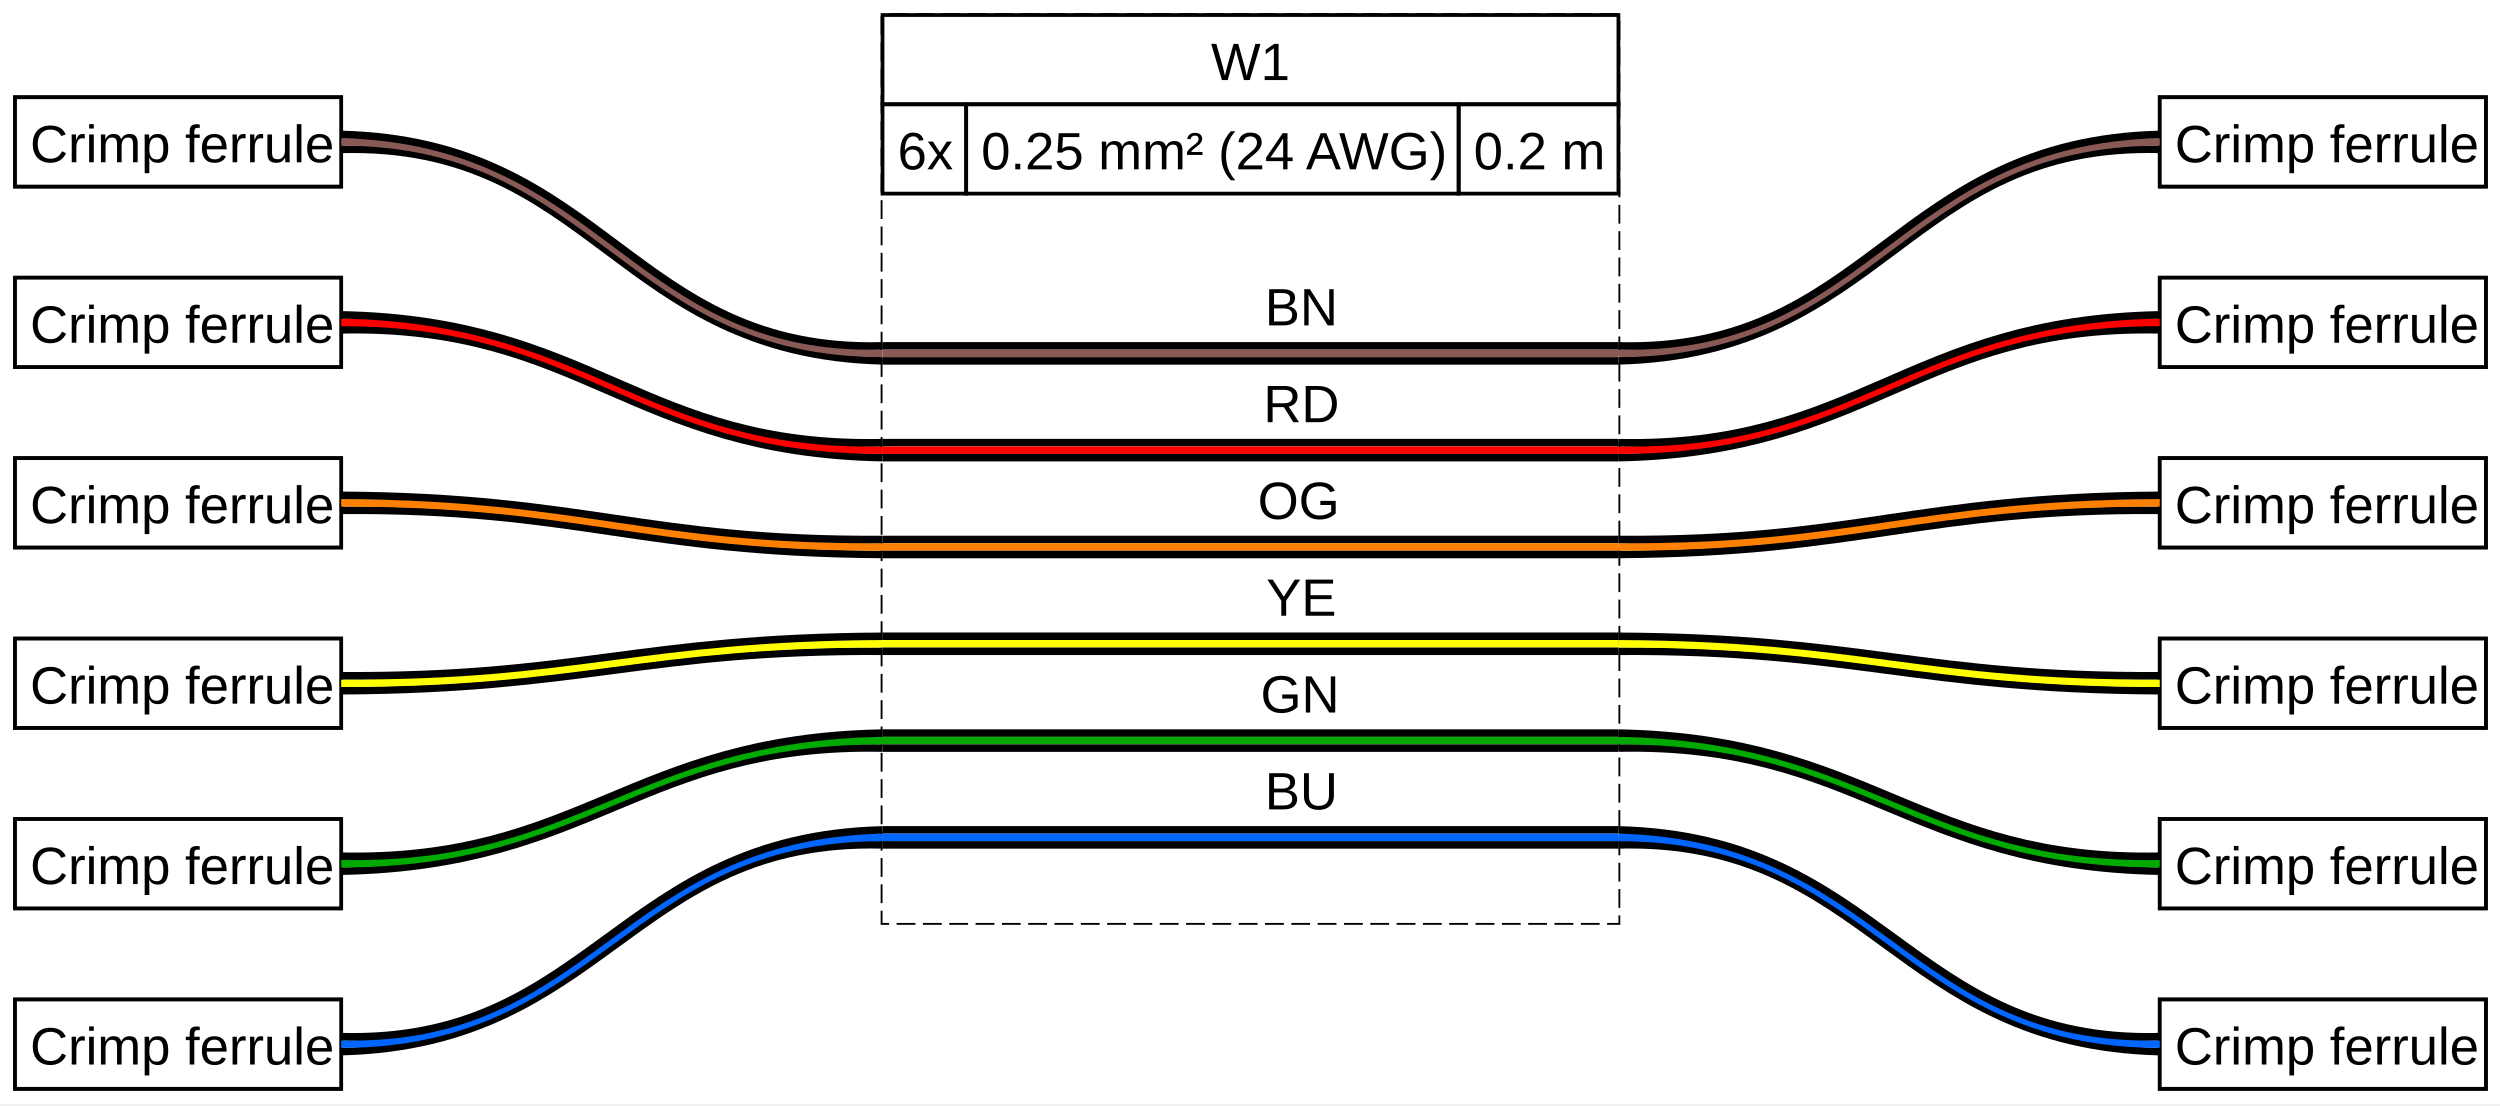
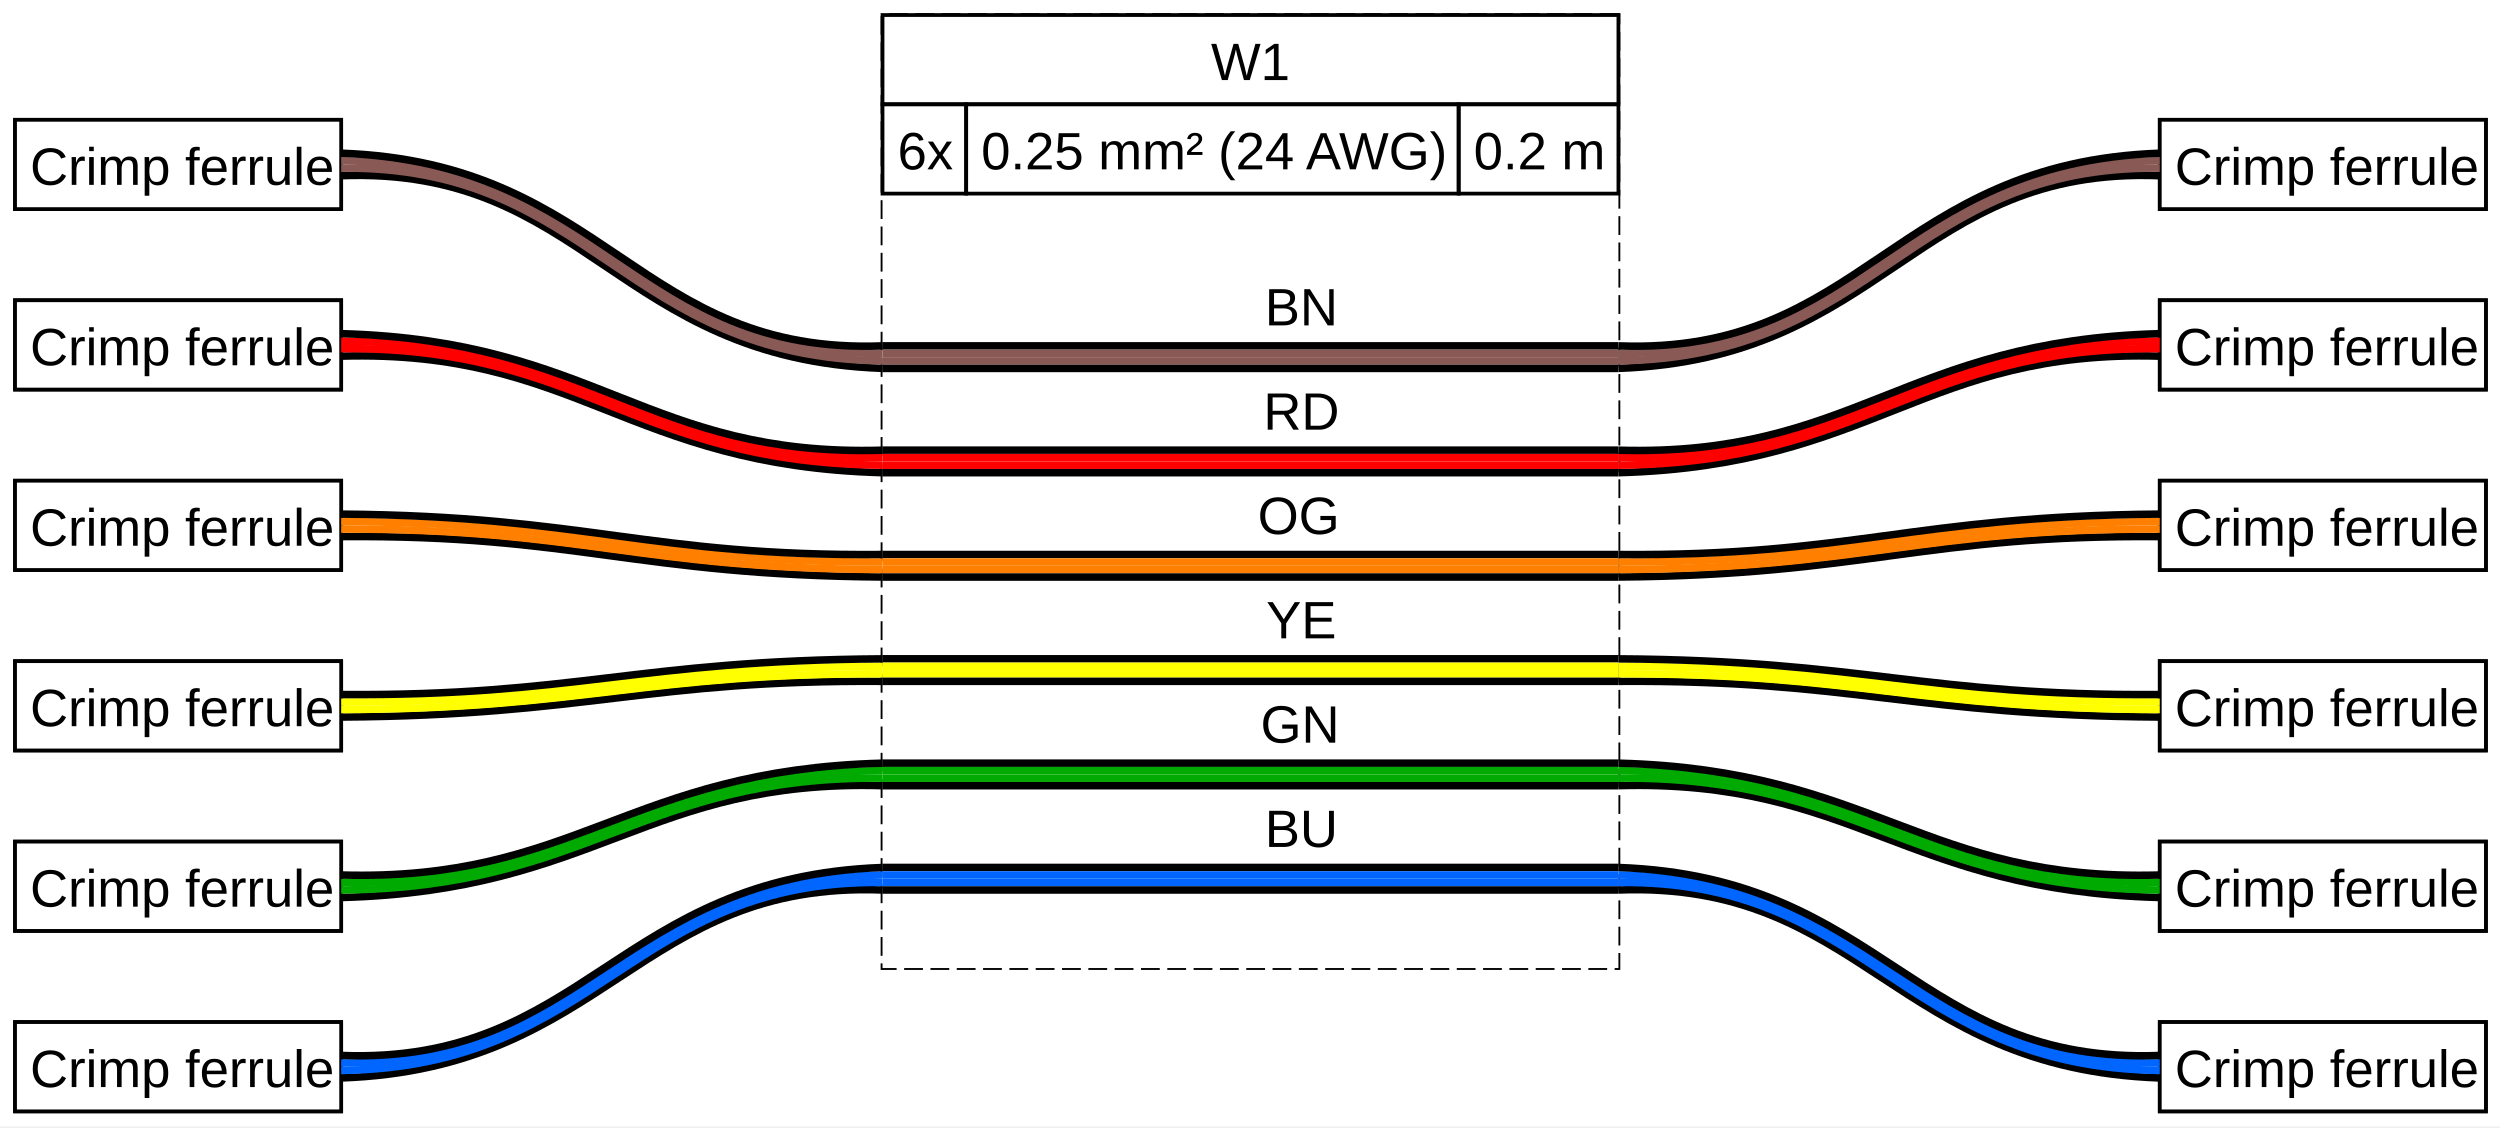
- <svg xmlns="http://www.w3.org/2000/svg" width="665pt" height="294pt" viewBox="0.00 0.00 665.00 294.00">
-   <g id="graph0" class="graph" transform="scale(1 1) rotate(0) translate(4 289.62)">
-     <polygon fill="#ffffff" stroke="none" points="-4,4 -4,-289.62 661.25,-289.62 661.25,4 -4,4" />
+ <svg xmlns="http://www.w3.org/2000/svg" width="665pt" height="300pt" viewBox="0.00 0.00 665.00 300.00">
+   <g id="graph0" class="graph" transform="scale(1 1) rotate(0) translate(4 295.62)">
+     <polygon fill="#ffffff" stroke="none" points="-4,4 -4,-295.62 661.25,-295.62 661.25,4 -4,4" />
    <g id="node1" class="node">
      <polygon fill="#ffffff" stroke="black" points="86.75,-263.75 0,-263.75 0,-240 86.75,-240 86.75,-263.75" />
      <polygon fill="#ffffff" stroke="none" points="0,-240 0,-263.75 86.75,-263.75 86.75,-240 0,-240" />
      <polygon fill="none" stroke="black" points="0,-240 0,-263.75 86.75,-263.75 86.75,-240 0,-240" />
      <text xml:space="preserve" text-anchor="start" x="4" y="-246.45" font-family="arial" font-size="14.00">Crimp ferrule</text>
    </g>
    <g id="node13" class="node">
-       <polygon fill="#ffffff" stroke="black" stroke-dasharray="5,2" points="426.5,-285.62 230.75,-285.62 230.75,-44.12 426.5,-44.12 426.5,-285.62" />
-       <polygon fill="#ffffff" stroke="none" points="230.75,-44.12 230.75,-285.62 426.5,-285.62 426.5,-44.12 230.75,-44.12" />
-       <polygon fill="none" stroke="black" points="230.75,-261.88 230.75,-285.62 426.5,-285.62 426.5,-261.88 230.75,-261.88" />
-       <text xml:space="preserve" text-anchor="start" x="318.12" y="-268.32" font-family="arial" font-size="14.00">W1</text>
-       <polygon fill="none" stroke="black" points="230.75,-238.12 230.75,-261.88 253,-261.88 253,-238.12 230.75,-238.12" />
-       <text xml:space="preserve" text-anchor="start" x="234.75" y="-244.57" font-family="arial" font-size="14.00">6x</text>
-       <polygon fill="none" stroke="black" points="253,-238.12 253,-261.88 384,-261.88 384,-238.12 253,-238.12" />
-       <text xml:space="preserve" text-anchor="start" x="257" y="-244.57" font-family="arial" font-size="14.00">0.25 mm² (24 AWG)</text>
-       <polygon fill="none" stroke="black" points="384,-238.12 384,-261.88 426.5,-261.88 426.5,-238.12 384,-238.12" />
-       <text xml:space="preserve" text-anchor="start" x="388" y="-244.57" font-family="arial" font-size="14.00">0.2 m</text>
-       <text xml:space="preserve" text-anchor="start" x="243.94" y="-222.82" font-family="arial" font-size="14.00"> </text>
-       <text xml:space="preserve" text-anchor="start" x="232.75" y="-203.07" font-family="arial" font-size="14.00"> </text>
-       <text xml:space="preserve" text-anchor="start" x="274.06" y="-203.07" font-family="arial" font-size="14.00"> </text>
-       <text xml:space="preserve" text-anchor="start" x="332.44" y="-203.07" font-family="arial" font-size="14.00">BN</text>
-       <text xml:space="preserve" text-anchor="start" x="379.44" y="-203.07" font-family="arial" font-size="14.00"> </text>
-       <text xml:space="preserve" text-anchor="start" x="420.75" y="-203.07" font-family="arial" font-size="14.00"> </text>
+       <polygon fill="#ffffff" stroke="black" stroke-dasharray="5,2" points="426.5,-291.62 230.75,-291.62 230.75,-38.12 426.5,-38.12 426.5,-291.62" />
+       <polygon fill="#ffffff" stroke="none" points="230.75,-38.12 230.75,-291.62 426.5,-291.62 426.5,-38.12 230.75,-38.12" />
+       <polygon fill="none" stroke="black" points="230.75,-267.88 230.75,-291.62 426.5,-291.62 426.5,-267.88 230.75,-267.88" />
+       <text xml:space="preserve" text-anchor="start" x="318.12" y="-274.32" font-family="arial" font-size="14.00">W1</text>
+       <polygon fill="none" stroke="black" points="230.75,-244.12 230.75,-267.88 253,-267.88 253,-244.12 230.75,-244.12" />
+       <text xml:space="preserve" text-anchor="start" x="234.75" y="-250.57" font-family="arial" font-size="14.00">6x</text>
+       <polygon fill="none" stroke="black" points="253,-244.12 253,-267.88 384,-267.88 384,-244.12 253,-244.12" />
+       <text xml:space="preserve" text-anchor="start" x="257" y="-250.57" font-family="arial" font-size="14.00">0.25 mm² (24 AWG)</text>
+       <polygon fill="none" stroke="black" points="384,-244.12 384,-267.88 426.5,-267.88 426.5,-244.12 384,-244.12" />
+       <text xml:space="preserve" text-anchor="start" x="388" y="-250.57" font-family="arial" font-size="14.00">0.2 m</text>
+       <text xml:space="preserve" text-anchor="start" x="243.94" y="-228.82" font-family="arial" font-size="14.00"> </text>
+       <text xml:space="preserve" text-anchor="start" x="232.75" y="-209.07" font-family="arial" font-size="14.00"> </text>
+       <text xml:space="preserve" text-anchor="start" x="274.06" y="-209.07" font-family="arial" font-size="14.00"> </text>
+       <text xml:space="preserve" text-anchor="start" x="332.44" y="-209.07" font-family="arial" font-size="14.00">BN</text>
+       <text xml:space="preserve" text-anchor="start" x="379.44" y="-209.07" font-family="arial" font-size="14.00"> </text>
+       <text xml:space="preserve" text-anchor="start" x="420.75" y="-209.07" font-family="arial" font-size="14.00"> </text>
+       <polygon fill="#000000" stroke="none" points="230.75,-202.62 230.75,-204.62 426.5,-204.62 426.5,-202.62 230.75,-202.62" />
+       <polygon fill="#895956" stroke="none" points="230.75,-200.62 230.75,-202.62 426.5,-202.62 426.5,-200.62 230.75,-200.62" />
+       <polygon fill="#895956" stroke="none" points="230.75,-198.62 230.75,-200.62 426.5,-200.62 426.5,-198.62 230.75,-198.62" />
      <polygon fill="#000000" stroke="none" points="230.75,-196.62 230.75,-198.62 426.5,-198.62 426.5,-196.62 230.75,-196.62" />
-       <polygon fill="#895956" stroke="none" points="230.75,-194.62 230.75,-196.62 426.5,-196.62 426.5,-194.62 230.75,-194.62" />
-       <polygon fill="#000000" stroke="none" points="230.75,-192.62 230.75,-194.62 426.5,-194.62 426.5,-192.62 230.75,-192.62" />
-       <text xml:space="preserve" text-anchor="start" x="232.75" y="-177.32" font-family="arial" font-size="14.00"> </text>
-       <text xml:space="preserve" text-anchor="start" x="274.06" y="-177.32" font-family="arial" font-size="14.00"> </text>
-       <text xml:space="preserve" text-anchor="start" x="332.06" y="-177.32" font-family="arial" font-size="14.00">RD</text>
-       <text xml:space="preserve" text-anchor="start" x="379.44" y="-177.32" font-family="arial" font-size="14.00"> </text>
-       <text xml:space="preserve" text-anchor="start" x="420.75" y="-177.32" font-family="arial" font-size="14.00"> </text>
-       <polygon fill="#000000" stroke="none" points="230.75,-170.88 230.75,-172.88 426.5,-172.88 426.5,-170.88 230.75,-170.88" />
-       <polygon fill="#ff0000" stroke="none" points="230.75,-168.88 230.75,-170.88 426.5,-170.88 426.5,-168.88 230.75,-168.88" />
-       <polygon fill="#000000" stroke="none" points="230.75,-166.88 230.75,-168.88 426.5,-168.88 426.5,-166.88 230.75,-166.88" />
-       <text xml:space="preserve" text-anchor="start" x="232.75" y="-151.57" font-family="arial" font-size="14.00"> </text>
-       <text xml:space="preserve" text-anchor="start" x="274.06" y="-151.57" font-family="arial" font-size="14.00"> </text>
-       <text xml:space="preserve" text-anchor="start" x="330.56" y="-151.57" font-family="arial" font-size="14.00">OG</text>
-       <text xml:space="preserve" text-anchor="start" x="379.44" y="-151.57" font-family="arial" font-size="14.00"> </text>
-       <text xml:space="preserve" text-anchor="start" x="420.75" y="-151.57" font-family="arial" font-size="14.00"> </text>
-       <polygon fill="#000000" stroke="none" points="230.75,-145.12 230.75,-147.12 426.5,-147.12 426.5,-145.12 230.75,-145.12" />
+       <text xml:space="preserve" text-anchor="start" x="232.75" y="-181.32" font-family="arial" font-size="14.00"> </text>
+       <text xml:space="preserve" text-anchor="start" x="274.06" y="-181.32" font-family="arial" font-size="14.00"> </text>
+       <text xml:space="preserve" text-anchor="start" x="332.06" y="-181.32" font-family="arial" font-size="14.00">RD</text>
+       <text xml:space="preserve" text-anchor="start" x="379.44" y="-181.32" font-family="arial" font-size="14.00"> </text>
+       <text xml:space="preserve" text-anchor="start" x="420.75" y="-181.32" font-family="arial" font-size="14.00"> </text>
+       <polygon fill="#000000" stroke="none" points="230.75,-174.88 230.75,-176.88 426.5,-176.88 426.5,-174.88 230.75,-174.88" />
+       <polygon fill="#ff0000" stroke="none" points="230.75,-172.88 230.75,-174.88 426.5,-174.88 426.5,-172.88 230.75,-172.88" />
+       <polygon fill="#ff0000" stroke="none" points="230.75,-170.88 230.75,-172.88 426.5,-172.88 426.5,-170.88 230.75,-170.88" />
+       <polygon fill="#000000" stroke="none" points="230.75,-168.88 230.75,-170.88 426.5,-170.88 426.5,-168.88 230.75,-168.88" />
+       <text xml:space="preserve" text-anchor="start" x="232.75" y="-153.57" font-family="arial" font-size="14.00"> </text>
+       <text xml:space="preserve" text-anchor="start" x="274.06" y="-153.57" font-family="arial" font-size="14.00"> </text>
+       <text xml:space="preserve" text-anchor="start" x="330.56" y="-153.57" font-family="arial" font-size="14.00">OG</text>
+       <text xml:space="preserve" text-anchor="start" x="379.44" y="-153.57" font-family="arial" font-size="14.00"> </text>
+       <text xml:space="preserve" text-anchor="start" x="420.75" y="-153.57" font-family="arial" font-size="14.00"> </text>
+       <polygon fill="#000000" stroke="none" points="230.75,-147.12 230.75,-149.12 426.5,-149.12 426.5,-147.12 230.75,-147.12" />
+       <polygon fill="#ff8000" stroke="none" points="230.75,-145.12 230.75,-147.12 426.5,-147.12 426.5,-145.12 230.75,-145.12" />
      <polygon fill="#ff8000" stroke="none" points="230.75,-143.12 230.75,-145.12 426.5,-145.12 426.5,-143.12 230.75,-143.12" />
      <polygon fill="#000000" stroke="none" points="230.75,-141.12 230.75,-143.12 426.5,-143.12 426.5,-141.12 230.75,-141.12" />
      <text xml:space="preserve" text-anchor="start" x="232.75" y="-125.83" font-family="arial" font-size="14.00"> </text>
      <text xml:space="preserve" text-anchor="start" x="274.06" y="-125.83" font-family="arial" font-size="14.00"> </text>
      <text xml:space="preserve" text-anchor="start" x="332.81" y="-125.83" font-family="arial" font-size="14.00">YE</text>
      <text xml:space="preserve" text-anchor="start" x="379.44" y="-125.83" font-family="arial" font-size="14.00"> </text>
      <text xml:space="preserve" text-anchor="start" x="420.75" y="-125.83" font-family="arial" font-size="14.00"> </text>
      <polygon fill="#000000" stroke="none" points="230.75,-119.38 230.75,-121.38 426.5,-121.38 426.5,-119.38 230.75,-119.38" />
      <polygon fill="#ffff00" stroke="none" points="230.75,-117.38 230.75,-119.38 426.5,-119.38 426.5,-117.38 230.75,-117.38" />
-       <polygon fill="#000000" stroke="none" points="230.75,-115.38 230.75,-117.38 426.5,-117.38 426.5,-115.38 230.75,-115.38" />
-       <text xml:space="preserve" text-anchor="start" x="232.75" y="-100.08" font-family="arial" font-size="14.00"> </text>
-       <text xml:space="preserve" text-anchor="start" x="274.06" y="-100.08" font-family="arial" font-size="14.00"> </text>
-       <text xml:space="preserve" text-anchor="start" x="331.31" y="-100.08" font-family="arial" font-size="14.00">GN</text>
-       <text xml:space="preserve" text-anchor="start" x="379.44" y="-100.08" font-family="arial" font-size="14.00"> </text>
-       <text xml:space="preserve" text-anchor="start" x="420.75" y="-100.08" font-family="arial" font-size="14.00"> </text>
-       <polygon fill="#000000" stroke="none" points="230.75,-93.62 230.75,-95.62 426.5,-95.62 426.5,-93.62 230.75,-93.62" />
-       <polygon fill="#00aa00" stroke="none" points="230.75,-91.62 230.75,-93.62 426.5,-93.62 426.5,-91.62 230.75,-91.62" />
-       <polygon fill="#000000" stroke="none" points="230.75,-89.62 230.75,-91.62 426.5,-91.62 426.5,-89.62 230.75,-89.62" />
-       <text xml:space="preserve" text-anchor="start" x="232.75" y="-74.33" font-family="arial" font-size="14.00"> </text>
-       <text xml:space="preserve" text-anchor="start" x="274.06" y="-74.33" font-family="arial" font-size="14.00"> </text>
-       <text xml:space="preserve" text-anchor="start" x="332.44" y="-74.33" font-family="arial" font-size="14.00">BU</text>
-       <text xml:space="preserve" text-anchor="start" x="379.44" y="-74.33" font-family="arial" font-size="14.00"> </text>
-       <text xml:space="preserve" text-anchor="start" x="420.75" y="-74.33" font-family="arial" font-size="14.00"> </text>
-       <polygon fill="#000000" stroke="none" points="230.75,-67.88 230.75,-69.88 426.5,-69.88 426.5,-67.88 230.75,-67.88" />
-       <polygon fill="#0066ff" stroke="none" points="230.75,-65.88 230.75,-67.88 426.5,-67.88 426.5,-65.88 230.75,-65.88" />
+       <polygon fill="#ffff00" stroke="none" points="230.75,-115.38 230.75,-117.38 426.5,-117.38 426.5,-115.38 230.75,-115.38" />
+       <polygon fill="#000000" stroke="none" points="230.75,-113.38 230.75,-115.38 426.5,-115.38 426.5,-113.38 230.75,-113.38" />
+       <text xml:space="preserve" text-anchor="start" x="232.75" y="-98.08" font-family="arial" font-size="14.00"> </text>
+       <text xml:space="preserve" text-anchor="start" x="274.06" y="-98.08" font-family="arial" font-size="14.00"> </text>
+       <text xml:space="preserve" text-anchor="start" x="331.31" y="-98.08" font-family="arial" font-size="14.00">GN</text>
+       <text xml:space="preserve" text-anchor="start" x="379.44" y="-98.08" font-family="arial" font-size="14.00"> </text>
+       <text xml:space="preserve" text-anchor="start" x="420.75" y="-98.08" font-family="arial" font-size="14.00"> </text>
+       <polygon fill="#000000" stroke="none" points="230.75,-91.62 230.75,-93.62 426.5,-93.62 426.5,-91.62 230.75,-91.62" />
+       <polygon fill="#00aa00" stroke="none" points="230.75,-89.62 230.75,-91.62 426.5,-91.62 426.5,-89.62 230.75,-89.62" />
+       <polygon fill="#00aa00" stroke="none" points="230.75,-87.62 230.75,-89.62 426.5,-89.62 426.5,-87.62 230.75,-87.62" />
+       <polygon fill="#000000" stroke="none" points="230.75,-85.62 230.75,-87.62 426.5,-87.62 426.5,-85.62 230.75,-85.62" />
+       <text xml:space="preserve" text-anchor="start" x="232.75" y="-70.33" font-family="arial" font-size="14.00"> </text>
+       <text xml:space="preserve" text-anchor="start" x="274.06" y="-70.33" font-family="arial" font-size="14.00"> </text>
+       <text xml:space="preserve" text-anchor="start" x="332.44" y="-70.33" font-family="arial" font-size="14.00">BU</text>
+       <text xml:space="preserve" text-anchor="start" x="379.44" y="-70.33" font-family="arial" font-size="14.00"> </text>
+       <text xml:space="preserve" text-anchor="start" x="420.75" y="-70.33" font-family="arial" font-size="14.00"> </text>
      <polygon fill="#000000" stroke="none" points="230.75,-63.88 230.75,-65.88 426.5,-65.88 426.5,-63.88 230.75,-63.88" />
-       <text xml:space="preserve" text-anchor="start" x="243.94" y="-48.58" font-family="arial" font-size="14.00"> </text>
+       <polygon fill="#0066ff" stroke="none" points="230.75,-61.88 230.75,-63.88 426.5,-63.88 426.5,-61.88 230.75,-61.88" />
+       <polygon fill="#0066ff" stroke="none" points="230.75,-59.88 230.75,-61.88 426.5,-61.88 426.5,-59.88 230.75,-59.88" />
+       <polygon fill="#000000" stroke="none" points="230.75,-57.88 230.75,-59.88 426.5,-59.88 426.5,-57.88 230.75,-57.88" />
+       <text xml:space="preserve" text-anchor="start" x="243.94" y="-42.58" font-family="arial" font-size="14.00"> </text>
    </g>
    <g id="edge1" class="edge">
-       <path fill="none" stroke="#000000" stroke-width="2" d="M86.75,-249.88C153.47,-251.64 160.05,-195.39 230.75,-193.63" />
-       <path fill="none" stroke="#895956" stroke-width="2" d="M86.75,-251.87C155.46,-251.88 162.04,-195.63 230.75,-195.62" />
-       <path fill="none" stroke="#000000" stroke-width="2" d="M86.75,-253.87C157.45,-252.11 164.03,-195.86 230.75,-197.62" />
+       <path fill="none" stroke="#000000" stroke-width="2" d="M86.75,-248.88C151.72,-251.4 159.85,-200.15 230.75,-197.63" />
+       <path fill="none" stroke="#895956" stroke-width="2" d="M86.75,-250.88C153.69,-251.72 161.83,-200.47 230.75,-199.63" />
+       <path fill="none" stroke="#895956" stroke-width="2" d="M86.75,-252.87C155.67,-252.03 163.81,-200.78 230.75,-201.62" />
+       <path fill="none" stroke="#000000" stroke-width="2" d="M86.75,-254.87C157.65,-252.35 165.78,-201.1 230.75,-203.62" />
    </g>
    <g id="node2" class="node">
      <polygon fill="#ffffff" stroke="black" points="86.75,-215.75 0,-215.75 0,-192 86.75,-192 86.75,-215.75" />
      <polygon fill="#ffffff" stroke="none" points="0,-192 0,-215.75 86.75,-215.75 86.75,-192 0,-192" />
      <polygon fill="none" stroke="black" points="0,-192 0,-215.75 86.75,-215.75 86.75,-192 0,-192" />
      <text xml:space="preserve" text-anchor="start" x="4" y="-198.45" font-family="arial" font-size="14.00">Crimp ferrule</text>
    </g>
    <g id="edge3" class="edge">
-       <path fill="none" stroke="#000000" stroke-width="2" d="M86.75,-201.88C150.63,-203.19 163.11,-169.19 230.75,-167.88" />
-       <path fill="none" stroke="#ff0000" stroke-width="2" d="M86.75,-203.87C152.51,-203.87 164.99,-169.87 230.75,-169.87" />
-       <path fill="none" stroke="#000000" stroke-width="2" d="M86.75,-205.87C154.39,-204.56 166.87,-170.56 230.75,-171.87" />
+       <path fill="none" stroke="#000000" stroke-width="2" d="M86.75,-200.88C149.45,-202.71 162.52,-171.71 230.75,-169.88" />
+       <path fill="none" stroke="#ff0000" stroke-width="2" d="M86.75,-202.88C151.29,-203.49 164.36,-172.49 230.75,-171.88" />
+       <path fill="none" stroke="#ff0000" stroke-width="2" d="M86.75,-204.87C153.14,-204.26 166.21,-173.26 230.75,-173.87" />
+       <path fill="none" stroke="#000000" stroke-width="2" d="M86.75,-206.87C154.98,-205.04 168.05,-174.04 230.75,-175.87" />
    </g>
    <g id="node3" class="node">
      <polygon fill="#ffffff" stroke="black" points="86.75,-167.75 0,-167.75 0,-144 86.75,-144 86.75,-167.75" />
      <polygon fill="#ffffff" stroke="none" points="0,-144 0,-167.75 86.75,-167.75 86.75,-144 0,-144" />
      <polygon fill="none" stroke="black" points="0,-144 0,-167.75 86.75,-167.75 86.75,-144 0,-144" />
      <text xml:space="preserve" text-anchor="start" x="4" y="-150.45" font-family="arial" font-size="14.00">Crimp ferrule</text>
    </g>
    <g id="edge5" class="edge">
-       <path fill="none" stroke="#000000" stroke-width="2" d="M86.75,-153.88C149.76,-154.28 165.33,-142.53 230.75,-142.13" />
-       <path fill="none" stroke="#ff8000" stroke-width="2" d="M86.75,-155.88C150.96,-155.88 166.54,-144.12 230.75,-144.12" />
-       <path fill="none" stroke="#000000" stroke-width="2" d="M86.75,-157.87C152.17,-157.47 167.74,-145.72 230.75,-146.12" />
+       <path fill="none" stroke="#000000" stroke-width="2" d="M86.75,-152.88C149.23,-153.4 164.87,-142.65 230.75,-142.13" />
+       <path fill="none" stroke="#ff8000" stroke-width="2" d="M86.75,-154.88C150.36,-155.05 166.01,-144.3 230.75,-144.13" />
+       <path fill="none" stroke="#ff8000" stroke-width="2" d="M86.75,-156.87C151.49,-156.7 167.14,-145.95 230.75,-146.12" />
+       <path fill="none" stroke="#000000" stroke-width="2" d="M86.75,-158.87C152.63,-158.35 168.27,-147.6 230.75,-148.12" />
    </g>
    <g id="node4" class="node">
      <polygon fill="#ffffff" stroke="black" points="86.75,-119.75 0,-119.75 0,-96 86.75,-96 86.75,-119.75" />
      <polygon fill="#ffffff" stroke="none" points="0,-96 0,-119.75 86.75,-119.75 86.75,-96 0,-96" />
      <polygon fill="none" stroke="black" points="0,-96 0,-119.75 86.75,-119.75 86.75,-96 0,-96" />
      <text xml:space="preserve" text-anchor="start" x="4" y="-102.45" font-family="arial" font-size="14.00">Crimp ferrule</text>
    </g>
    <g id="edge7" class="edge">
-       <path fill="none" stroke="#000000" stroke-width="2" d="M86.75,-105.88C152.03,-106.21 167.69,-116.71 230.75,-116.38" />
-       <path fill="none" stroke="#ffff00" stroke-width="2" d="M86.75,-107.88C150.92,-107.88 166.58,-118.38 230.75,-118.38" />
-       <path fill="none" stroke="#000000" stroke-width="2" d="M86.75,-109.87C149.81,-109.54 165.47,-120.04 230.75,-120.37" />
+       <path fill="none" stroke="#000000" stroke-width="2" d="M86.75,-104.88C152.44,-105.31 168.16,-114.81 230.75,-114.38" />
+       <path fill="none" stroke="#ffff00" stroke-width="2" d="M86.75,-106.88C151.41,-107.02 167.13,-116.52 230.75,-116.38" />
+       <path fill="none" stroke="#ffff00" stroke-width="2" d="M86.75,-108.87C150.37,-108.73 166.09,-118.23 230.75,-118.37" />
+       <path fill="none" stroke="#000000" stroke-width="2" d="M86.75,-110.87C149.34,-110.44 165.06,-119.94 230.75,-120.37" />
    </g>
    <g id="node5" class="node">
      <polygon fill="#ffffff" stroke="black" points="86.75,-71.75 0,-71.75 0,-48 86.75,-48 86.75,-71.75" />
      <polygon fill="#ffffff" stroke="none" points="0,-48 0,-71.75 86.75,-71.75 86.75,-48 0,-48" />
      <polygon fill="none" stroke="black" points="0,-48 0,-71.75 86.75,-71.75 86.75,-48 0,-48" />
      <text xml:space="preserve" text-anchor="start" x="4" y="-54.45" font-family="arial" font-size="14.00">Crimp ferrule</text>
    </g>
    <g id="edge9" class="edge">
-       <path fill="none" stroke="#000000" stroke-width="2" d="M86.75,-57.88C154.25,-59.15 166.98,-91.9 230.75,-90.63" />
-       <path fill="none" stroke="#00aa00" stroke-width="2" d="M86.75,-59.88C152.38,-59.88 165.12,-92.63 230.75,-92.62" />
-       <path fill="none" stroke="#000000" stroke-width="2" d="M86.75,-61.87C150.52,-60.6 163.25,-93.35 230.75,-94.62" />
+       <path fill="none" stroke="#000000" stroke-width="2" d="M86.75,-56.88C154.84,-58.65 168.14,-88.4 230.75,-86.63" />
+       <path fill="none" stroke="#00aa00" stroke-width="2" d="M86.75,-58.88C153.01,-59.47 166.31,-89.22 230.75,-88.63" />
+       <path fill="none" stroke="#00aa00" stroke-width="2" d="M86.75,-60.87C151.19,-60.28 164.49,-90.03 230.75,-90.62" />
+       <path fill="none" stroke="#000000" stroke-width="2" d="M86.75,-62.87C149.36,-61.1 162.66,-90.85 230.75,-92.62" />
    </g>
    <g id="node6" class="node">
      <polygon fill="#ffffff" stroke="black" points="86.75,-23.75 0,-23.75 0,0 86.75,0 86.75,-23.75" />
      <polygon fill="#ffffff" stroke="none" points="0,0 0,-23.75 86.75,-23.75 86.75,0 0,0" />
      <polygon fill="none" stroke="black" points="0,0 0,-23.75 86.75,-23.75 86.75,0 0,0" />
      <text xml:space="preserve" text-anchor="start" x="4" y="-6.45" font-family="arial" font-size="14.00">Crimp ferrule</text>
    </g>
    <g id="edge11" class="edge">
-       <path fill="none" stroke="#000000" stroke-width="2" d="M86.75,-9.88C157.24,-11.62 164.22,-66.62 230.75,-64.88" />
-       <path fill="none" stroke="#0066ff" stroke-width="2" d="M86.75,-11.88C155.26,-11.88 162.24,-66.87 230.75,-66.88" />
-       <path fill="none" stroke="#000000" stroke-width="2" d="M86.75,-13.87C153.28,-12.13 160.26,-67.13 230.75,-68.87" />
+       <path fill="none" stroke="#000000" stroke-width="2" d="M86.75,-8.88C157.46,-11.37 165.96,-61.37 230.75,-58.88" />
+       <path fill="none" stroke="#0066ff" stroke-width="2" d="M86.75,-10.88C155.48,-11.71 163.99,-61.71 230.75,-60.88" />
+       <path fill="none" stroke="#0066ff" stroke-width="2" d="M86.75,-12.87C153.51,-12.04 162.02,-62.04 230.75,-62.87" />
+       <path fill="none" stroke="#000000" stroke-width="2" d="M86.75,-14.87C151.54,-12.38 160.04,-62.38 230.75,-64.87" />
    </g>
    <g id="node7" class="node">
      <polygon fill="#ffffff" stroke="black" points="657.25,-263.75 570.5,-263.75 570.5,-240 657.25,-240 657.25,-263.75" />
      <polygon fill="#ffffff" stroke="none" points="570.5,-240 570.5,-263.75 657.25,-263.75 657.25,-240 570.5,-240" />
      <polygon fill="none" stroke="black" points="570.5,-240 570.5,-263.75 657.25,-263.75 657.25,-240 570.5,-240" />
      <text xml:space="preserve" text-anchor="start" x="574.5" y="-246.45" font-family="arial" font-size="14.00">Crimp ferrule</text>
    </g>
    <g id="node8" class="node">
      <polygon fill="#ffffff" stroke="black" points="657.25,-215.75 570.5,-215.75 570.5,-192 657.25,-192 657.25,-215.75" />
      <polygon fill="#ffffff" stroke="none" points="570.5,-192 570.5,-215.75 657.25,-215.75 657.25,-192 570.5,-192" />
      <polygon fill="none" stroke="black" points="570.5,-192 570.5,-215.75 657.25,-215.75 657.25,-192 570.5,-192" />
      <text xml:space="preserve" text-anchor="start" x="574.5" y="-198.45" font-family="arial" font-size="14.00">Crimp ferrule</text>
    </g>
    <g id="node9" class="node">
      <polygon fill="#ffffff" stroke="black" points="657.25,-167.75 570.5,-167.75 570.5,-144 657.25,-144 657.25,-167.75" />
      <polygon fill="#ffffff" stroke="none" points="570.5,-144 570.5,-167.75 657.25,-167.75 657.25,-144 570.5,-144" />
      <polygon fill="none" stroke="black" points="570.5,-144 570.5,-167.75 657.25,-167.75 657.25,-144 570.5,-144" />
      <text xml:space="preserve" text-anchor="start" x="574.5" y="-150.45" font-family="arial" font-size="14.00">Crimp ferrule</text>
    </g>
    <g id="node10" class="node">
      <polygon fill="#ffffff" stroke="black" points="657.25,-119.75 570.5,-119.75 570.5,-96 657.25,-96 657.25,-119.75" />
      <polygon fill="#ffffff" stroke="none" points="570.5,-96 570.5,-119.75 657.25,-119.75 657.25,-96 570.5,-96" />
      <polygon fill="none" stroke="black" points="570.5,-96 570.5,-119.75 657.25,-119.75 657.25,-96 570.5,-96" />
      <text xml:space="preserve" text-anchor="start" x="574.5" y="-102.45" font-family="arial" font-size="14.00">Crimp ferrule</text>
    </g>
    <g id="node11" class="node">
      <polygon fill="#ffffff" stroke="black" points="657.25,-71.75 570.5,-71.75 570.5,-48 657.25,-48 657.25,-71.75" />
      <polygon fill="#ffffff" stroke="none" points="570.5,-48 570.5,-71.75 657.25,-71.75 657.25,-48 570.5,-48" />
      <polygon fill="none" stroke="black" points="570.5,-48 570.5,-71.75 657.25,-71.75 657.25,-48 570.5,-48" />
      <text xml:space="preserve" text-anchor="start" x="574.5" y="-54.45" font-family="arial" font-size="14.00">Crimp ferrule</text>
    </g>
    <g id="node12" class="node">
      <polygon fill="#ffffff" stroke="black" points="657.25,-23.75 570.5,-23.75 570.5,0 657.25,0 657.25,-23.75" />
      <polygon fill="#ffffff" stroke="none" points="570.5,0 570.5,-23.75 657.25,-23.75 657.25,0 570.5,0" />
      <polygon fill="none" stroke="black" points="570.5,0 570.5,-23.75 657.25,-23.75 657.25,0 570.5,0" />
      <text xml:space="preserve" text-anchor="start" x="574.5" y="-6.45" font-family="arial" font-size="14.00">Crimp ferrule</text>
    </g>
    <g id="edge2" class="edge">
-       <path fill="none" stroke="#000000" stroke-width="2" d="M426.5,-193.63C497.2,-195.39 503.78,-251.64 570.5,-249.88" />
-       <path fill="none" stroke="#895956" stroke-width="2" d="M426.5,-195.62C495.21,-195.63 501.79,-251.88 570.5,-251.87" />
-       <path fill="none" stroke="#000000" stroke-width="2" d="M426.5,-197.62C493.22,-195.86 499.8,-252.11 570.5,-253.87" />
+       <path fill="none" stroke="#000000" stroke-width="2" d="M426.5,-197.63C497.4,-200.15 505.53,-251.4 570.5,-248.88" />
+       <path fill="none" stroke="#895956" stroke-width="2" d="M426.5,-199.63C495.42,-200.47 503.56,-251.72 570.5,-250.88" />
+       <path fill="none" stroke="#895956" stroke-width="2" d="M426.5,-201.62C493.44,-200.78 501.58,-252.03 570.5,-252.87" />
+       <path fill="none" stroke="#000000" stroke-width="2" d="M426.5,-203.62C491.47,-201.1 499.6,-252.35 570.5,-254.87" />
    </g>
    <g id="edge4" class="edge">
-       <path fill="none" stroke="#000000" stroke-width="2" d="M426.5,-167.88C494.14,-169.19 506.62,-203.19 570.5,-201.88" />
-       <path fill="none" stroke="#ff0000" stroke-width="2" d="M426.5,-169.87C492.26,-169.87 504.74,-203.87 570.5,-203.87" />
-       <path fill="none" stroke="#000000" stroke-width="2" d="M426.5,-171.87C490.38,-170.56 502.86,-204.56 570.5,-205.87" />
+       <path fill="none" stroke="#000000" stroke-width="2" d="M426.5,-169.88C494.73,-171.71 507.8,-202.71 570.5,-200.88" />
+       <path fill="none" stroke="#ff0000" stroke-width="2" d="M426.5,-171.88C492.89,-172.49 505.96,-203.49 570.5,-202.88" />
+       <path fill="none" stroke="#ff0000" stroke-width="2" d="M426.5,-173.87C491.04,-173.26 504.11,-204.26 570.5,-204.87" />
+       <path fill="none" stroke="#000000" stroke-width="2" d="M426.5,-175.87C489.2,-174.04 502.27,-205.04 570.5,-206.87" />
    </g>
    <g id="edge6" class="edge">
-       <path fill="none" stroke="#000000" stroke-width="2" d="M426.5,-142.13C491.92,-142.53 507.49,-154.28 570.5,-153.88" />
-       <path fill="none" stroke="#ff8000" stroke-width="2" d="M426.5,-144.12C490.71,-144.12 506.29,-155.88 570.5,-155.88" />
-       <path fill="none" stroke="#000000" stroke-width="2" d="M426.5,-146.12C489.51,-145.72 505.08,-157.47 570.5,-157.87" />
+       <path fill="none" stroke="#000000" stroke-width="2" d="M426.5,-142.13C492.38,-142.65 508.02,-153.4 570.5,-152.88" />
+       <path fill="none" stroke="#ff8000" stroke-width="2" d="M426.5,-144.13C491.24,-144.3 506.89,-155.05 570.5,-154.88" />
+       <path fill="none" stroke="#ff8000" stroke-width="2" d="M426.5,-146.12C490.11,-145.95 505.76,-156.7 570.5,-156.87" />
+       <path fill="none" stroke="#000000" stroke-width="2" d="M426.5,-148.12C488.98,-147.6 504.62,-158.35 570.5,-158.87" />
    </g>
    <g id="edge8" class="edge">
-       <path fill="none" stroke="#000000" stroke-width="2" d="M426.5,-116.38C489.56,-116.71 505.22,-106.21 570.5,-105.88" />
-       <path fill="none" stroke="#ffff00" stroke-width="2" d="M426.5,-118.38C490.67,-118.38 506.33,-107.88 570.5,-107.88" />
-       <path fill="none" stroke="#000000" stroke-width="2" d="M426.5,-120.37C491.78,-120.04 507.44,-109.54 570.5,-109.87" />
+       <path fill="none" stroke="#000000" stroke-width="2" d="M426.5,-114.38C489.09,-114.81 504.81,-105.31 570.5,-104.88" />
+       <path fill="none" stroke="#ffff00" stroke-width="2" d="M426.5,-116.38C490.12,-116.52 505.84,-107.02 570.5,-106.88" />
+       <path fill="none" stroke="#ffff00" stroke-width="2" d="M426.5,-118.37C491.16,-118.23 506.88,-108.73 570.5,-108.87" />
+       <path fill="none" stroke="#000000" stroke-width="2" d="M426.5,-120.37C492.19,-119.94 507.91,-110.44 570.5,-110.87" />
    </g>
    <g id="edge10" class="edge">
-       <path fill="none" stroke="#000000" stroke-width="2" d="M426.5,-90.63C490.27,-91.9 503,-59.15 570.5,-57.88" />
-       <path fill="none" stroke="#00aa00" stroke-width="2" d="M426.5,-92.62C492.13,-92.63 504.87,-59.88 570.5,-59.88" />
-       <path fill="none" stroke="#000000" stroke-width="2" d="M426.5,-94.62C494,-93.35 506.73,-60.6 570.5,-61.87" />
+       <path fill="none" stroke="#000000" stroke-width="2" d="M426.5,-86.63C489.11,-88.4 502.41,-58.65 570.5,-56.88" />
+       <path fill="none" stroke="#00aa00" stroke-width="2" d="M426.5,-88.63C490.94,-89.22 504.24,-59.47 570.5,-58.88" />
+       <path fill="none" stroke="#00aa00" stroke-width="2" d="M426.5,-90.62C492.76,-90.03 506.06,-60.28 570.5,-60.87" />
+       <path fill="none" stroke="#000000" stroke-width="2" d="M426.5,-92.62C494.59,-90.85 507.89,-61.1 570.5,-62.87" />
    </g>
    <g id="edge12" class="edge">
-       <path fill="none" stroke="#000000" stroke-width="2" d="M426.5,-64.88C493.03,-66.62 500.01,-11.62 570.5,-9.88" />
-       <path fill="none" stroke="#0066ff" stroke-width="2" d="M426.5,-66.88C495.01,-66.87 501.99,-11.88 570.5,-11.88" />
-       <path fill="none" stroke="#000000" stroke-width="2" d="M426.5,-68.87C496.99,-67.13 503.97,-12.13 570.5,-13.87" />
+       <path fill="none" stroke="#000000" stroke-width="2" d="M426.5,-58.88C491.29,-61.37 499.79,-11.37 570.5,-8.88" />
+       <path fill="none" stroke="#0066ff" stroke-width="2" d="M426.5,-60.88C493.26,-61.71 501.77,-11.71 570.5,-10.88" />
+       <path fill="none" stroke="#0066ff" stroke-width="2" d="M426.5,-62.87C495.23,-62.04 503.74,-12.04 570.5,-12.87" />
+       <path fill="none" stroke="#000000" stroke-width="2" d="M426.5,-64.87C497.21,-62.38 505.71,-12.38 570.5,-14.87" />
    </g>
  </g>
</svg>
